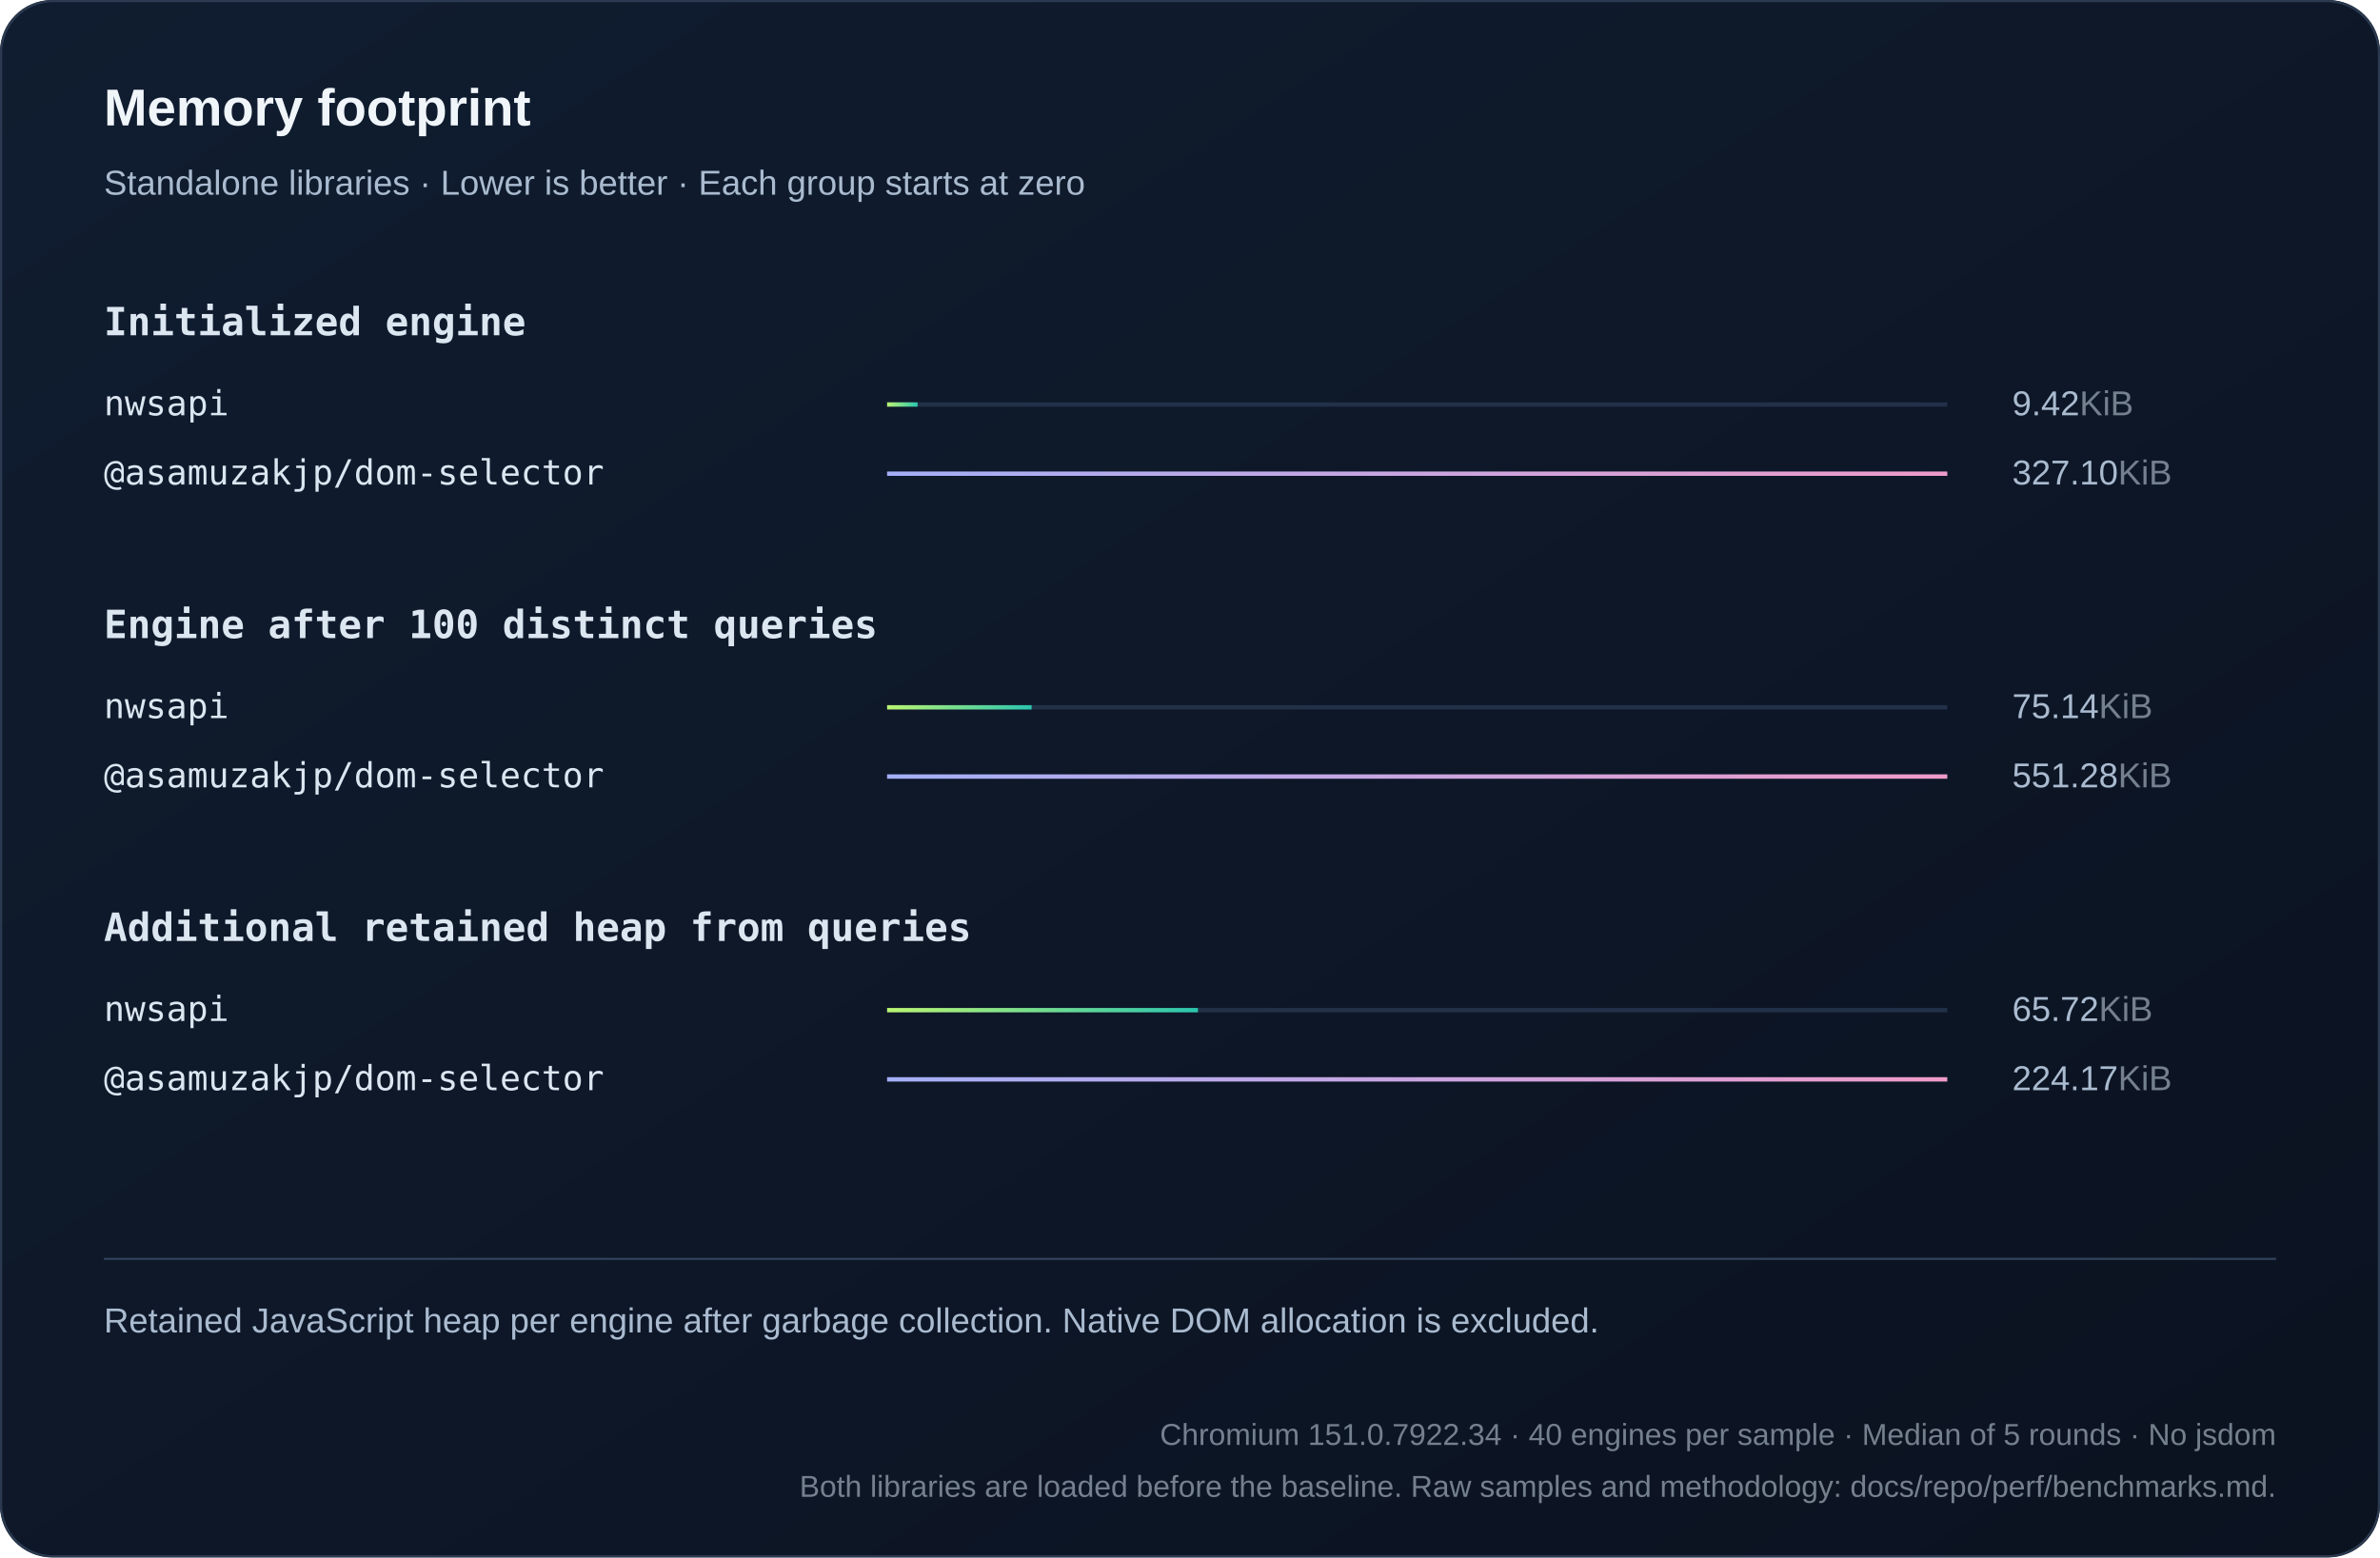
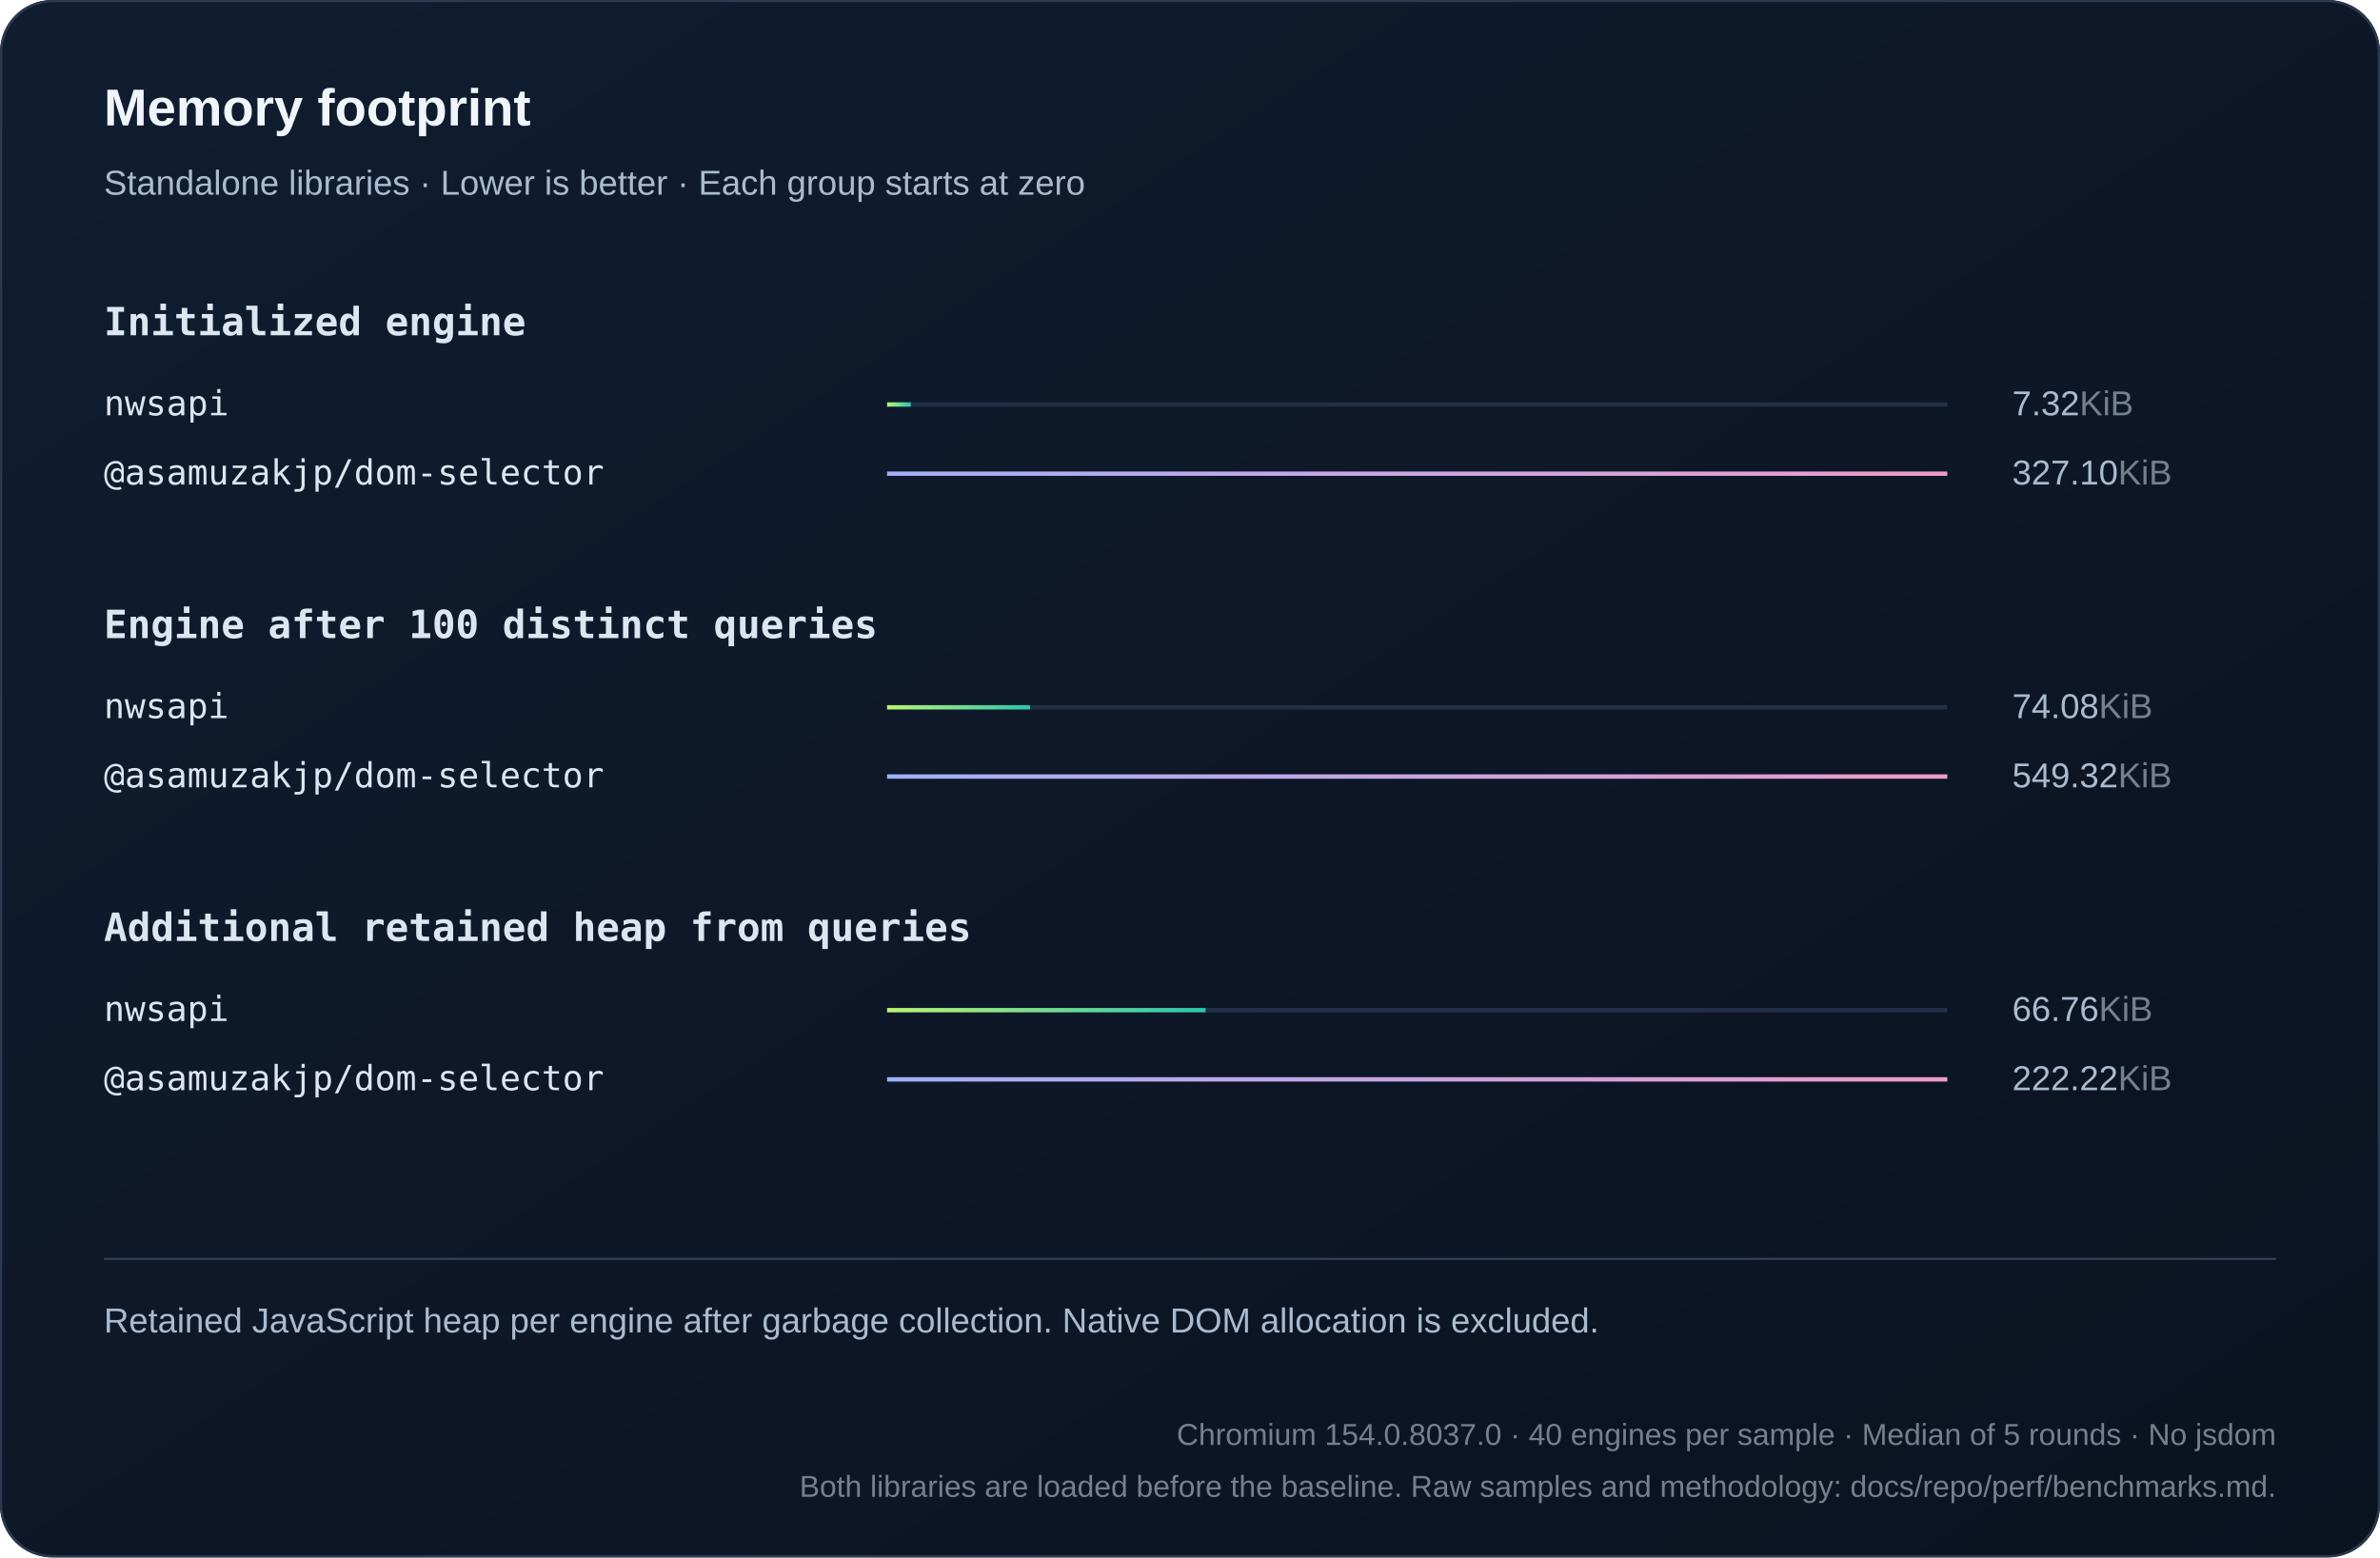
<svg xmlns="http://www.w3.org/2000/svg" width="1100" height="720" viewBox="0 0 1100 720" role="img">
  <defs>
    <linearGradient id="bg" x2="1" y2="1">
      <stop stop-color="#101d30" />
      <stop offset="1" stop-color="#0b1220" />
    </linearGradient>
    <linearGradient id="series0">
      <stop stop-color="#baf471" />
      <stop offset="1" stop-color="#2bc5ae" />
    </linearGradient>
    <linearGradient id="series1">
      <stop stop-color="#a4aff7" />
      <stop offset="1" stop-color="#ef9bc9" />
    </linearGradient>
    <linearGradient id="series2">
      <stop stop-color="#80d7ff" />
      <stop offset="1" stop-color="#739be8" />
    </linearGradient>
  </defs>
  <style>text{font-family:Arial,Helvetica,sans-serif;fill:#f0f5fa}
.muted{fill:#aabbd0;font:16px Arial,Helvetica,sans-serif}
.code{font:18px Consolas,Menlo,monospace;fill:#dce6f1}
.note .code{font:16px Consolas,Menlo,monospace}
.metadata,.metadata .code{fill:#75808e;font-size:14px}
.chart-title{font-size:24px;font-weight:700}
.unit{fill:#75808e}
.package{font-family:Consolas,Menlo,monospace}
.comparison{font-size:14px;font-variant-numeric:tabular-nums}
.tick{fill:#aabbd0;font-size:12px}
.time{fill:#aabbd0;font-size:13px;font-variant-numeric:tabular-nums}
.engine{font-size:16px}</style>
  <rect width="1100" height="720" rx="24" fill="url(#bg)" />
  <rect x=".5" y=".5" width="1099" height="719" rx="24" fill="none" stroke="#2b3a50" />
  <text x="48" y="58" class="chart-title">Memory footprint</text>
  <text x="48" y="90" class="muted">Standalone libraries · Lower is better · Each group starts at zero</text>
  <text x="48" y="155" class="code" style="font-weight:600">Initialized engine</text>
  <g>
    <text x="48" y="192" class="code engine">nwsapi</text>
    <path d="M410 187h490" stroke="#223048" stroke-width="2" />
-     <rect x="410" y="186" width="14.108" height="2" fill="url(#series0)" />
-     <text x="930" y="192" class="muted">9.42<tspan class="unit">KiB</tspan>
+     <rect x="410" y="186" width="10.968" height="2" fill="url(#series0)" />
+     <text x="930" y="192" class="muted">7.32<tspan class="unit">KiB</tspan>
    </text>
  </g>
  <g>
    <text x="48" y="224" class="code engine">@asamuzakjp/dom-selector</text>
    <path d="M410 219h490" stroke="#223048" stroke-width="2" />
    <rect x="410" y="218" width="490" height="2" fill="url(#series1)" />
    <text x="930" y="224" class="muted">327.10<tspan class="unit">KiB</tspan>
    </text>
  </g>
  <text x="48" y="295" class="code" style="font-weight:600">Engine after 100 distinct queries</text>
  <g>
    <text x="48" y="332" class="code engine">nwsapi</text>
    <path d="M410 327h490" stroke="#223048" stroke-width="2" />
-     <rect x="410" y="326" width="66.788" height="2" fill="url(#series0)" />
-     <text x="930" y="332" class="muted">75.14<tspan class="unit">KiB</tspan>
+     <rect x="410" y="326" width="66.084" height="2" fill="url(#series0)" />
+     <text x="930" y="332" class="muted">74.08<tspan class="unit">KiB</tspan>
    </text>
  </g>
  <g>
    <text x="48" y="364" class="code engine">@asamuzakjp/dom-selector</text>
    <path d="M410 359h490" stroke="#223048" stroke-width="2" />
    <rect x="410" y="358" width="490" height="2" fill="url(#series1)" />
-     <text x="930" y="364" class="muted">551.28<tspan class="unit">KiB</tspan>
+     <text x="930" y="364" class="muted">549.32<tspan class="unit">KiB</tspan>
    </text>
  </g>
  <text x="48" y="435" class="code" style="font-weight:600">Additional retained heap from queries</text>
  <g>
    <text x="48" y="472" class="code engine">nwsapi</text>
    <path d="M410 467h490" stroke="#223048" stroke-width="2" />
-     <rect x="410" y="466" width="143.657" height="2" fill="url(#series0)" />
-     <text x="930" y="472" class="muted">65.72<tspan class="unit">KiB</tspan>
+     <rect x="410" y="466" width="147.215" height="2" fill="url(#series0)" />
+     <text x="930" y="472" class="muted">66.76<tspan class="unit">KiB</tspan>
    </text>
  </g>
  <g>
    <text x="48" y="504" class="code engine">@asamuzakjp/dom-selector</text>
    <path d="M410 499h490" stroke="#223048" stroke-width="2" />
    <rect x="410" y="498" width="490" height="2" fill="url(#series1)" />
-     <text x="930" y="504" class="muted">224.17<tspan class="unit">KiB</tspan>
+     <text x="930" y="504" class="muted">222.22<tspan class="unit">KiB</tspan>
    </text>
  </g>
  <path d="M48 582h1004" stroke="#304159" />
  <text x="48" y="616" class="muted note">Retained JavaScript heap per engine after garbage collection. Native DOM allocation is excluded.</text>
-   <text x="1052" y="668" text-anchor="end" class="muted note metadata">Chromium 151.0.7922.34 · 40 engines per sample · Median of 5 rounds · No jsdom</text>
+   <text x="1052" y="668" text-anchor="end" class="muted note metadata">Chromium 154.0.8037.0 · 40 engines per sample · Median of 5 rounds · No jsdom</text>
  <text x="1052" y="692" text-anchor="end" class="muted note metadata">Both libraries are loaded before the baseline. Raw samples and methodology: docs/repo/perf/benchmarks.md.</text>
</svg>
